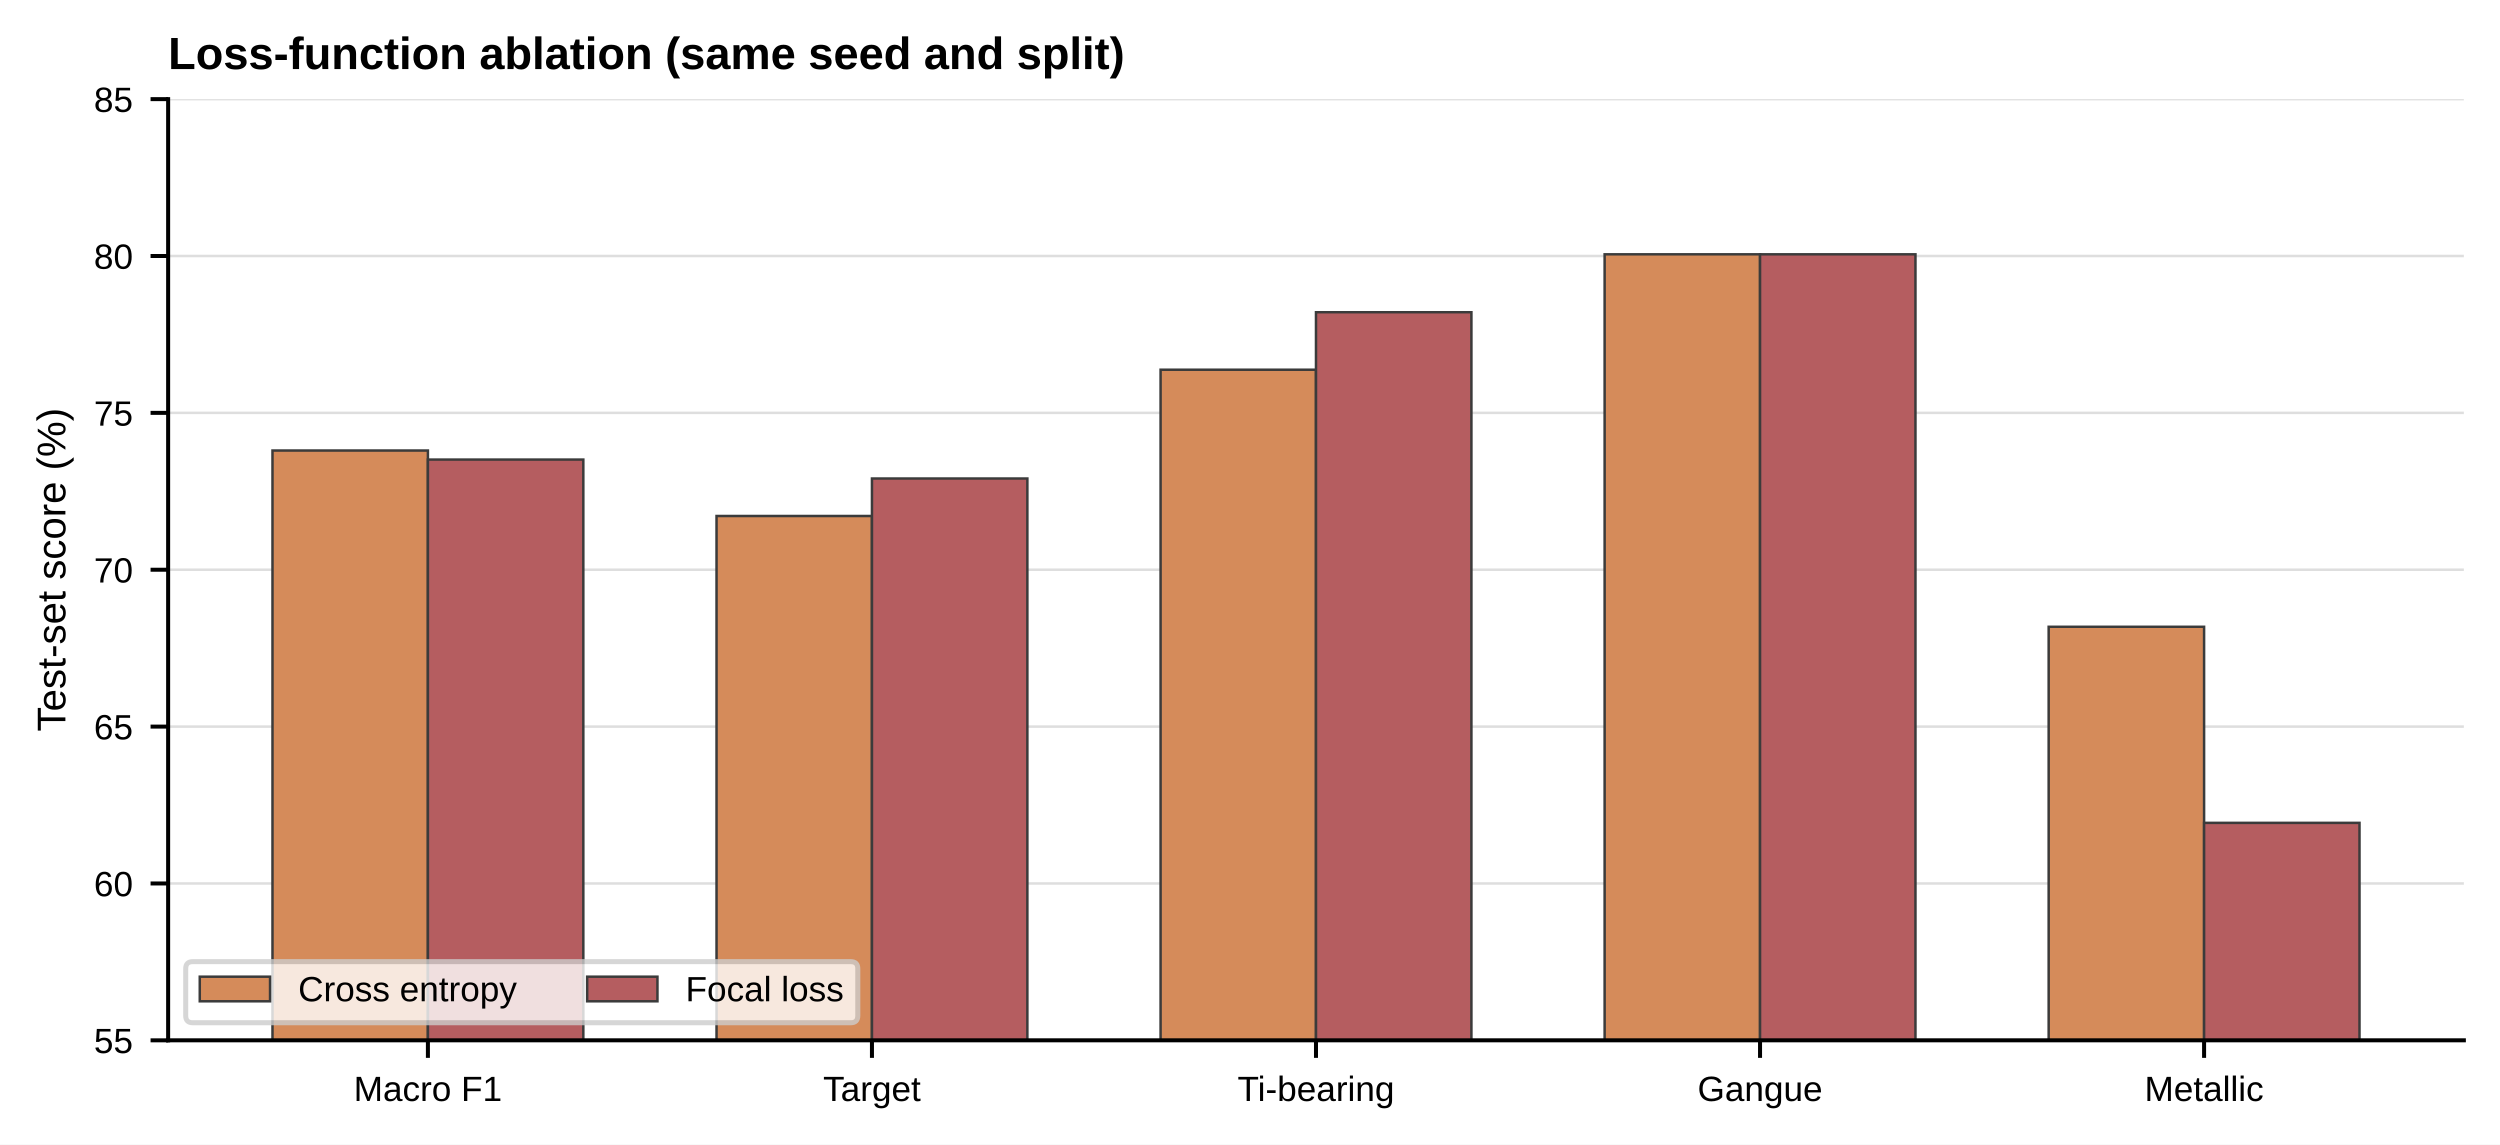
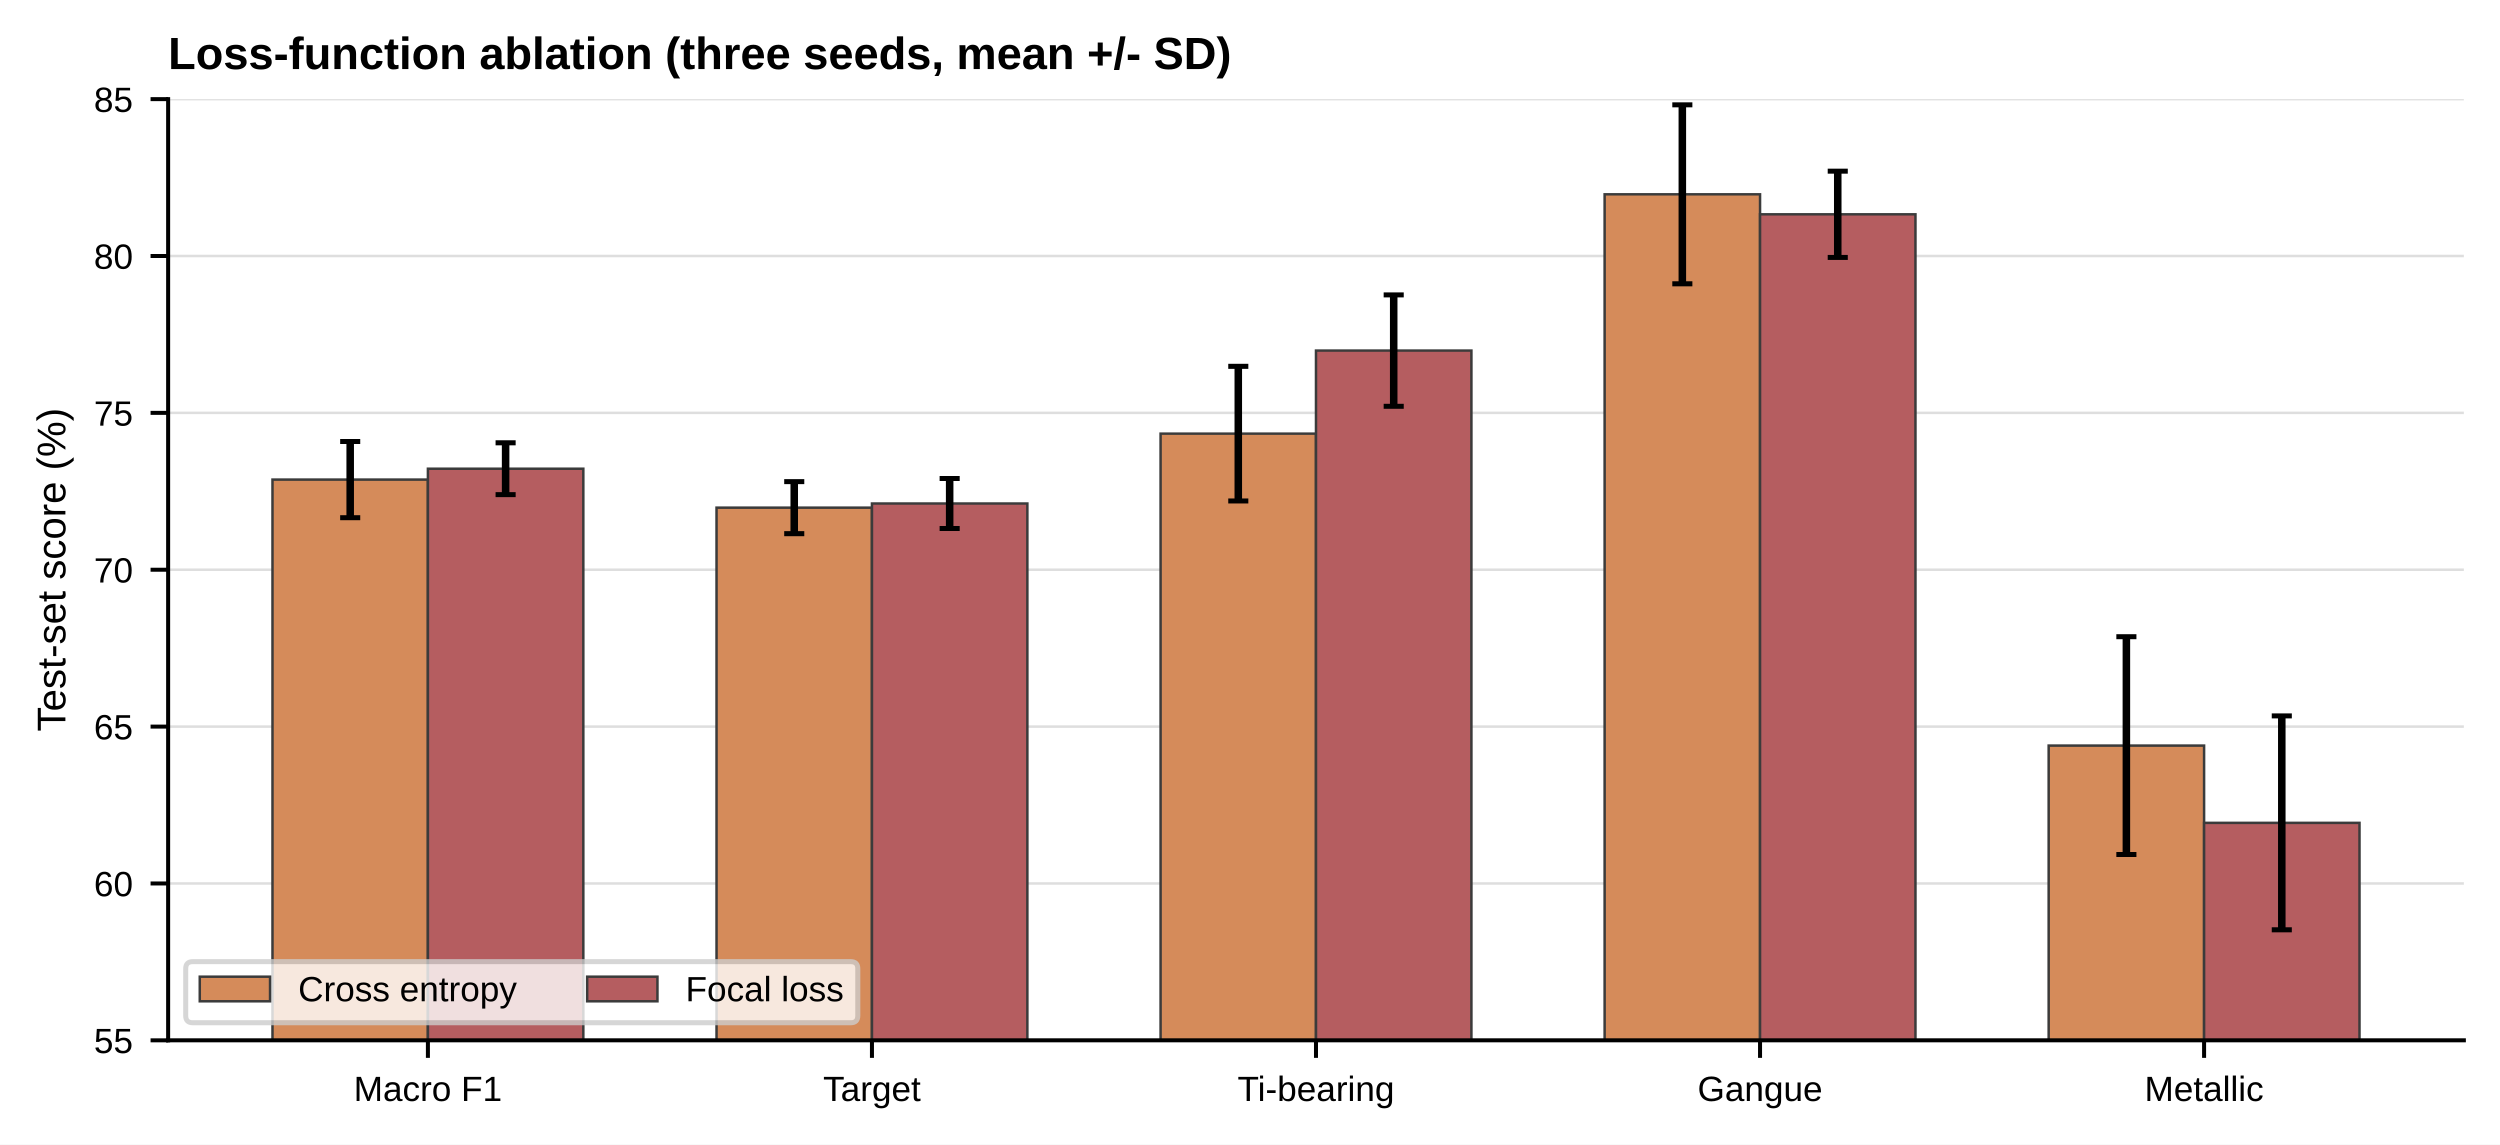
<svg xmlns="http://www.w3.org/2000/svg" xmlns:xlink="http://www.w3.org/1999/xlink" width="498pt" height="228pt" viewBox="0 0 498 228" version="1.1">
  <defs>
    <style type="text/css">*{stroke-linejoin: round; stroke-linecap: butt}</style>
  </defs>
  <g id="figure_1">
    <g id="patch_1">
      <path d="M 0 228  L 498 228  L 498 0  L 0 0  z " style="fill: #ffffff" />
    </g>
    <g id="axes_1">
      <g id="patch_2">
        <path d="M 33.493 207.23  L 490.8 207.23  L 490.8 19.752  L 33.493 19.752  z " style="fill: #ffffff" />
      </g>
      <g id="matplotlib.axis_1">
        <g id="xtick_1">
          <g id="line2d_1">
            <defs>
-               <path id="mb99903e031" d="M 0 0  L 0 3.5  " style="stroke: #000000; stroke-width: 0.8" />
+               <path id="me578544aa6" d="M 0 0  L 0 3.5  " style="stroke: #000000; stroke-width: 0.8" />
            </defs>
            <g>
-               <use xlink:href="#mb99903e031" x="85.239" y="207.23" style="stroke: #000000; stroke-width: 0.8" />
+               <use xlink:href="#me578544aa6" x="85.239" y="207.23" style="stroke: #000000; stroke-width: 0.8" />
            </g>
          </g>
          <g id="text_1">
            <text style="font-size: 7px; font-family: 'Arial', 'Helvetica', 'DejaVu Sans', sans-serif; text-anchor: middle" x="85.239" y="219.326" transform="rotate(-0 85.23877 219.3262)">Macro F1</text>
          </g>
        </g>
        <g id="xtick_2">
          <g id="line2d_2">
            <g>
-               <use xlink:href="#mb99903e031" x="173.693" y="207.23" style="stroke: #000000; stroke-width: 0.8" />
+               <use xlink:href="#me578544aa6" x="173.693" y="207.23" style="stroke: #000000; stroke-width: 0.8" />
            </g>
          </g>
          <g id="text_2">
            <text style="font-size: 7px; font-family: 'Arial', 'Helvetica', 'DejaVu Sans', sans-serif; text-anchor: middle" x="173.693" y="219.326" transform="rotate(-0 173.6926 219.3262)">Target</text>
          </g>
        </g>
        <g id="xtick_3">
          <g id="line2d_3">
            <g>
-               <use xlink:href="#mb99903e031" x="262.146" y="207.23" style="stroke: #000000; stroke-width: 0.8" />
+               <use xlink:href="#me578544aa6" x="262.146" y="207.23" style="stroke: #000000; stroke-width: 0.8" />
            </g>
          </g>
          <g id="text_3">
            <text style="font-size: 7px; font-family: 'Arial', 'Helvetica', 'DejaVu Sans', sans-serif; text-anchor: middle" x="262.146" y="219.326" transform="rotate(-0 262.1464 219.3262)">Ti-bearing</text>
          </g>
        </g>
        <g id="xtick_4">
          <g id="line2d_4">
            <g>
-               <use xlink:href="#mb99903e031" x="350.6" y="207.23" style="stroke: #000000; stroke-width: 0.8" />
+               <use xlink:href="#me578544aa6" x="350.6" y="207.23" style="stroke: #000000; stroke-width: 0.8" />
            </g>
          </g>
          <g id="text_4">
            <text style="font-size: 7px; font-family: 'Arial', 'Helvetica', 'DejaVu Sans', sans-serif; text-anchor: middle" x="350.6" y="219.326" transform="rotate(-0 350.6002 219.3262)">Gangue</text>
          </g>
        </g>
        <g id="xtick_5">
          <g id="line2d_5">
            <g>
-               <use xlink:href="#mb99903e031" x="439.054" y="207.23" style="stroke: #000000; stroke-width: 0.8" />
+               <use xlink:href="#me578544aa6" x="439.054" y="207.23" style="stroke: #000000; stroke-width: 0.8" />
            </g>
          </g>
          <g id="text_5">
            <text style="font-size: 7px; font-family: 'Arial', 'Helvetica', 'DejaVu Sans', sans-serif; text-anchor: middle" x="439.054" y="219.326" transform="rotate(-0 439.054 219.3262)">Metallic</text>
          </g>
        </g>
      </g>
      <g id="matplotlib.axis_2">
        <g id="ytick_1">
          <g id="line2d_6">
-             <path d="M 33.493 207.23  L 490.8 207.23  " clip-path="url(#p5de81e0df1)" style="fill: none; stroke: #dedede; stroke-width: 0.5; stroke-linecap: square" />
+             <path d="M 33.493 207.23  L 490.8 207.23  " clip-path="url(#p422d5e36d3)" style="fill: none; stroke: #dedede; stroke-width: 0.5; stroke-linecap: square" />
          </g>
          <g id="line2d_7">
            <defs>
-               <path id="m9bd246a886" d="M 0 0  L -3.5 0  " style="stroke: #000000; stroke-width: 0.8" />
+               <path id="m0195f1924c" d="M 0 0  L -3.5 0  " style="stroke: #000000; stroke-width: 0.8" />
            </defs>
            <g>
-               <use xlink:href="#m9bd246a886" x="33.493" y="207.23" style="stroke: #000000; stroke-width: 0.8" />
+               <use xlink:href="#m0195f1924c" x="33.493" y="207.23" style="stroke: #000000; stroke-width: 0.8" />
            </g>
          </g>
          <g id="text_6">
            <text style="font-size: 7px; font-family: 'Arial', 'Helvetica', 'DejaVu Sans', sans-serif; text-anchor: end" x="26.493" y="209.778" transform="rotate(-0 26.49328 209.7781)">55</text>
          </g>
        </g>
        <g id="ytick_2">
          <g id="line2d_8">
-             <path d="M 33.493 175.984  L 490.8 175.984  " clip-path="url(#p5de81e0df1)" style="fill: none; stroke: #dedede; stroke-width: 0.5; stroke-linecap: square" />
+             <path d="M 33.493 175.984  L 490.8 175.984  " clip-path="url(#p422d5e36d3)" style="fill: none; stroke: #dedede; stroke-width: 0.5; stroke-linecap: square" />
          </g>
          <g id="line2d_9">
            <g>
-               <use xlink:href="#m9bd246a886" x="33.493" y="175.984" style="stroke: #000000; stroke-width: 0.8" />
+               <use xlink:href="#m0195f1924c" x="33.493" y="175.984" style="stroke: #000000; stroke-width: 0.8" />
            </g>
          </g>
          <g id="text_7">
            <text style="font-size: 7px; font-family: 'Arial', 'Helvetica', 'DejaVu Sans', sans-serif; text-anchor: end" x="26.493" y="178.532" transform="rotate(-0 26.49328 178.5318)">60</text>
          </g>
        </g>
        <g id="ytick_3">
          <g id="line2d_10">
-             <path d="M 33.493 144.737  L 490.8 144.737  " clip-path="url(#p5de81e0df1)" style="fill: none; stroke: #dedede; stroke-width: 0.5; stroke-linecap: square" />
+             <path d="M 33.493 144.737  L 490.8 144.737  " clip-path="url(#p422d5e36d3)" style="fill: none; stroke: #dedede; stroke-width: 0.5; stroke-linecap: square" />
          </g>
          <g id="line2d_11">
            <g>
-               <use xlink:href="#m9bd246a886" x="33.493" y="144.737" style="stroke: #000000; stroke-width: 0.8" />
+               <use xlink:href="#m0195f1924c" x="33.493" y="144.737" style="stroke: #000000; stroke-width: 0.8" />
            </g>
          </g>
          <g id="text_8">
            <text style="font-size: 7px; font-family: 'Arial', 'Helvetica', 'DejaVu Sans', sans-serif; text-anchor: end" x="26.493" y="147.286" transform="rotate(-0 26.49328 147.2855)">65</text>
          </g>
        </g>
        <g id="ytick_4">
          <g id="line2d_12">
-             <path d="M 33.493 113.491  L 490.8 113.491  " clip-path="url(#p5de81e0df1)" style="fill: none; stroke: #dedede; stroke-width: 0.5; stroke-linecap: square" />
+             <path d="M 33.493 113.491  L 490.8 113.491  " clip-path="url(#p422d5e36d3)" style="fill: none; stroke: #dedede; stroke-width: 0.5; stroke-linecap: square" />
          </g>
          <g id="line2d_13">
            <g>
-               <use xlink:href="#m9bd246a886" x="33.493" y="113.491" style="stroke: #000000; stroke-width: 0.8" />
+               <use xlink:href="#m0195f1924c" x="33.493" y="113.491" style="stroke: #000000; stroke-width: 0.8" />
            </g>
          </g>
          <g id="text_9">
            <text style="font-size: 7px; font-family: 'Arial', 'Helvetica', 'DejaVu Sans', sans-serif; text-anchor: end" x="26.493" y="116.039" transform="rotate(-0 26.49328 116.0392)">70</text>
          </g>
        </g>
        <g id="ytick_5">
          <g id="line2d_14">
-             <path d="M 33.493 82.245  L 490.8 82.245  " clip-path="url(#p5de81e0df1)" style="fill: none; stroke: #dedede; stroke-width: 0.5; stroke-linecap: square" />
+             <path d="M 33.493 82.245  L 490.8 82.245  " clip-path="url(#p422d5e36d3)" style="fill: none; stroke: #dedede; stroke-width: 0.5; stroke-linecap: square" />
          </g>
          <g id="line2d_15">
            <g>
-               <use xlink:href="#m9bd246a886" x="33.493" y="82.245" style="stroke: #000000; stroke-width: 0.8" />
+               <use xlink:href="#m0195f1924c" x="33.493" y="82.245" style="stroke: #000000; stroke-width: 0.8" />
            </g>
          </g>
          <g id="text_10">
            <text style="font-size: 7px; font-family: 'Arial', 'Helvetica', 'DejaVu Sans', sans-serif; text-anchor: end" x="26.493" y="84.793" transform="rotate(-0 26.49328 84.79294)">75</text>
          </g>
        </g>
        <g id="ytick_6">
          <g id="line2d_16">
-             <path d="M 33.493 50.999  L 490.8 50.999  " clip-path="url(#p5de81e0df1)" style="fill: none; stroke: #dedede; stroke-width: 0.5; stroke-linecap: square" />
+             <path d="M 33.493 50.999  L 490.8 50.999  " clip-path="url(#p422d5e36d3)" style="fill: none; stroke: #dedede; stroke-width: 0.5; stroke-linecap: square" />
          </g>
          <g id="line2d_17">
            <g>
-               <use xlink:href="#m9bd246a886" x="33.493" y="50.999" style="stroke: #000000; stroke-width: 0.8" />
+               <use xlink:href="#m0195f1924c" x="33.493" y="50.999" style="stroke: #000000; stroke-width: 0.8" />
            </g>
          </g>
          <g id="text_11">
            <text style="font-size: 7px; font-family: 'Arial', 'Helvetica', 'DejaVu Sans', sans-serif; text-anchor: end" x="26.493" y="53.547" transform="rotate(-0 26.49328 53.54664)">80</text>
          </g>
        </g>
        <g id="ytick_7">
          <g id="line2d_18">
-             <path d="M 33.493 19.752  L 490.8 19.752  " clip-path="url(#p5de81e0df1)" style="fill: none; stroke: #dedede; stroke-width: 0.5; stroke-linecap: square" />
+             <path d="M 33.493 19.752  L 490.8 19.752  " clip-path="url(#p422d5e36d3)" style="fill: none; stroke: #dedede; stroke-width: 0.5; stroke-linecap: square" />
          </g>
          <g id="line2d_19">
            <g>
-               <use xlink:href="#m9bd246a886" x="33.493" y="19.752" style="stroke: #000000; stroke-width: 0.8" />
+               <use xlink:href="#m0195f1924c" x="33.493" y="19.752" style="stroke: #000000; stroke-width: 0.8" />
            </g>
          </g>
          <g id="text_12">
            <text style="font-size: 7px; font-family: 'Arial', 'Helvetica', 'DejaVu Sans', sans-serif; text-anchor: end" x="26.493" y="22.3" transform="rotate(-0 26.49328 22.30034)">85</text>
          </g>
        </g>
        <g id="text_13">
          <text style="font-size: 8px; font-family: 'Arial', 'Helvetica', 'DejaVu Sans', sans-serif; text-anchor: middle" x="13.024" y="113.491" transform="rotate(-90 13.02422 113.4911)">Test-set score (%)</text>
        </g>
      </g>
      <g id="patch_3">
-         <path d="M 54.28 550.939  L 85.239 550.939  L 85.239 89.745  L 54.28 89.745  z " clip-path="url(#p5de81e0df1)" style="fill: #d58b5a; stroke: #3b3b3b; stroke-width: 0.5; stroke-linejoin: miter" />
+         <path d="M 54.28 550.939  L 85.239 550.939  L 85.239 95.535  L 54.28 95.535  z " clip-path="url(#p422d5e36d3)" style="fill: #d58b5a; stroke: #3b3b3b; stroke-width: 0.5; stroke-linejoin: miter" />
      </g>
      <g id="patch_4">
-         <path d="M 142.734 550.939  L 173.693 550.939  L 173.693 102.785  L 142.734 102.785  z " clip-path="url(#p5de81e0df1)" style="fill: #d58b5a; stroke: #3b3b3b; stroke-width: 0.5; stroke-linejoin: miter" />
+         <path d="M 142.734 550.939  L 173.693 550.939  L 173.693 101.125  L 142.734 101.125  z " clip-path="url(#p422d5e36d3)" style="fill: #d58b5a; stroke: #3b3b3b; stroke-width: 0.5; stroke-linejoin: miter" />
      </g>
      <g id="patch_5">
-         <path d="M 231.188 550.939  L 262.146 550.939  L 262.146 73.654  L 231.188 73.654  z " clip-path="url(#p5de81e0df1)" style="fill: #d58b5a; stroke: #3b3b3b; stroke-width: 0.5; stroke-linejoin: miter" />
+         <path d="M 231.188 550.939  L 262.146 550.939  L 262.146 86.381  L 231.188 86.381  z " clip-path="url(#p422d5e36d3)" style="fill: #d58b5a; stroke: #3b3b3b; stroke-width: 0.5; stroke-linejoin: miter" />
      </g>
      <g id="patch_6">
-         <path d="M 319.641 550.939  L 350.6 550.939  L 350.6 50.657  L 319.641 50.657  z " clip-path="url(#p5de81e0df1)" style="fill: #d58b5a; stroke: #3b3b3b; stroke-width: 0.5; stroke-linejoin: miter" />
+         <path d="M 319.641 550.939  L 350.6 550.939  L 350.6 38.705  L 319.641 38.705  z " clip-path="url(#p422d5e36d3)" style="fill: #d58b5a; stroke: #3b3b3b; stroke-width: 0.5; stroke-linejoin: miter" />
      </g>
      <g id="patch_7">
-         <path d="M 408.095 550.939  L 439.054 550.939  L 439.054 124.853  L 408.095 124.853  z " clip-path="url(#p5de81e0df1)" style="fill: #d58b5a; stroke: #3b3b3b; stroke-width: 0.5; stroke-linejoin: miter" />
+         <path d="M 408.095 550.939  L 439.054 550.939  L 439.054 148.525  L 408.095 148.525  z " clip-path="url(#p422d5e36d3)" style="fill: #d58b5a; stroke: #3b3b3b; stroke-width: 0.5; stroke-linejoin: miter" />
      </g>
      <g id="patch_8">
-         <path d="M 85.239 550.939  L 116.198 550.939  L 116.198 91.548  L 85.239 91.548  z " clip-path="url(#p5de81e0df1)" style="fill: #b55d60; stroke: #3b3b3b; stroke-width: 0.5; stroke-linejoin: miter" />
+         <path d="M 85.239 550.939  L 116.198 550.939  L 116.198 93.369  L 85.239 93.369  z " clip-path="url(#p422d5e36d3)" style="fill: #b55d60; stroke: #3b3b3b; stroke-width: 0.5; stroke-linejoin: miter" />
      </g>
      <g id="patch_9">
-         <path d="M 173.693 550.939  L 204.651 550.939  L 204.651 95.316  L 173.693 95.316  z " clip-path="url(#p5de81e0df1)" style="fill: #b55d60; stroke: #3b3b3b; stroke-width: 0.5; stroke-linejoin: miter" />
+         <path d="M 173.693 550.939  L 204.651 550.939  L 204.651 100.295  L 173.693 100.295  z " clip-path="url(#p422d5e36d3)" style="fill: #b55d60; stroke: #3b3b3b; stroke-width: 0.5; stroke-linejoin: miter" />
      </g>
      <g id="patch_10">
-         <path d="M 262.146 550.939  L 293.105 550.939  L 293.105 62.199  L 262.146 62.199  z " clip-path="url(#p5de81e0df1)" style="fill: #b55d60; stroke: #3b3b3b; stroke-width: 0.5; stroke-linejoin: miter" />
+         <path d="M 262.146 550.939  L 293.105 550.939  L 293.105 69.835  L 262.146 69.835  z " clip-path="url(#p422d5e36d3)" style="fill: #b55d60; stroke: #3b3b3b; stroke-width: 0.5; stroke-linejoin: miter" />
      </g>
      <g id="patch_11">
-         <path d="M 350.6 550.939  L 381.559 550.939  L 381.559 50.657  L 350.6 50.657  z " clip-path="url(#p5de81e0df1)" style="fill: #b55d60; stroke: #3b3b3b; stroke-width: 0.5; stroke-linejoin: miter" />
+         <path d="M 350.6 550.939  L 381.559 550.939  L 381.559 42.689  L 350.6 42.689  z " clip-path="url(#p422d5e36d3)" style="fill: #b55d60; stroke: #3b3b3b; stroke-width: 0.5; stroke-linejoin: miter" />
      </g>
      <g id="patch_12">
-         <path d="M 439.054 550.939  L 470.013 550.939  L 470.013 163.911  L 439.054 163.911  z " clip-path="url(#p5de81e0df1)" style="fill: #b55d60; stroke: #3b3b3b; stroke-width: 0.5; stroke-linejoin: miter" />
+         <path d="M 439.054 550.939  L 470.013 550.939  L 470.013 163.911  L 439.054 163.911  z " clip-path="url(#p422d5e36d3)" style="fill: #b55d60; stroke: #3b3b3b; stroke-width: 0.5; stroke-linejoin: miter" />
+       </g>
+       <g id="LineCollection_1">
+         <path d="M 69.759 103.123  L 69.759 87.948  " clip-path="url(#p422d5e36d3)" style="fill: none; stroke: #000000; stroke-width: 1.5" />
+         <path d="M 158.213 106.308  L 158.213 95.943  " clip-path="url(#p422d5e36d3)" style="fill: none; stroke: #000000; stroke-width: 1.5" />
+         <path d="M 246.667 99.791  L 246.667 72.972  " clip-path="url(#p422d5e36d3)" style="fill: none; stroke: #000000; stroke-width: 1.5" />
+         <path d="M 335.121 56.531  L 335.121 20.879  " clip-path="url(#p422d5e36d3)" style="fill: none; stroke: #000000; stroke-width: 1.5" />
+         <path d="M 423.575 170.22  L 423.575 126.83  " clip-path="url(#p422d5e36d3)" style="fill: none; stroke: #000000; stroke-width: 1.5" />
+       </g>
+       <g id="line2d_20">
+         <defs>
+           <path id="ma2469a2366" d="M 2 0  L -2 -0  " style="stroke: #000000" />
+         </defs>
+         <g clip-path="url(#p422d5e36d3)">
+           <use xlink:href="#ma2469a2366" x="69.759" y="103.123" style="fill: #1f77b4; stroke: #000000" />
+           <use xlink:href="#ma2469a2366" x="158.213" y="106.308" style="fill: #1f77b4; stroke: #000000" />
+           <use xlink:href="#ma2469a2366" x="246.667" y="99.791" style="fill: #1f77b4; stroke: #000000" />
+           <use xlink:href="#ma2469a2366" x="335.121" y="56.531" style="fill: #1f77b4; stroke: #000000" />
+           <use xlink:href="#ma2469a2366" x="423.575" y="170.22" style="fill: #1f77b4; stroke: #000000" />
+         </g>
+       </g>
+       <g id="line2d_21">
+         <g clip-path="url(#p422d5e36d3)">
+           <use xlink:href="#ma2469a2366" x="69.759" y="87.948" style="fill: #1f77b4; stroke: #000000" />
+           <use xlink:href="#ma2469a2366" x="158.213" y="95.943" style="fill: #1f77b4; stroke: #000000" />
+           <use xlink:href="#ma2469a2366" x="246.667" y="72.972" style="fill: #1f77b4; stroke: #000000" />
+           <use xlink:href="#ma2469a2366" x="335.121" y="20.879" style="fill: #1f77b4; stroke: #000000" />
+           <use xlink:href="#ma2469a2366" x="423.575" y="126.83" style="fill: #1f77b4; stroke: #000000" />
+         </g>
+       </g>
+       <g id="LineCollection_2">
+         <path d="M 100.718 98.533  L 100.718 88.205  " clip-path="url(#p422d5e36d3)" style="fill: none; stroke: #000000; stroke-width: 1.5" />
+         <path d="M 189.172 105.275  L 189.172 95.316  " clip-path="url(#p422d5e36d3)" style="fill: none; stroke: #000000; stroke-width: 1.5" />
+         <path d="M 277.626 80.931  L 277.626 58.74  " clip-path="url(#p422d5e36d3)" style="fill: none; stroke: #000000; stroke-width: 1.5" />
+         <path d="M 366.08 51.283  L 366.08 34.095  " clip-path="url(#p422d5e36d3)" style="fill: none; stroke: #000000; stroke-width: 1.5" />
+         <path d="M 454.533 185.216  L 454.533 142.607  " clip-path="url(#p422d5e36d3)" style="fill: none; stroke: #000000; stroke-width: 1.5" />
+       </g>
+       <g id="line2d_22">
+         <g clip-path="url(#p422d5e36d3)">
+           <use xlink:href="#ma2469a2366" x="100.718" y="98.533" style="fill: #1f77b4; stroke: #000000" />
+           <use xlink:href="#ma2469a2366" x="189.172" y="105.275" style="fill: #1f77b4; stroke: #000000" />
+           <use xlink:href="#ma2469a2366" x="277.626" y="80.931" style="fill: #1f77b4; stroke: #000000" />
+           <use xlink:href="#ma2469a2366" x="366.08" y="51.283" style="fill: #1f77b4; stroke: #000000" />
+           <use xlink:href="#ma2469a2366" x="454.533" y="185.216" style="fill: #1f77b4; stroke: #000000" />
+         </g>
+       </g>
+       <g id="line2d_23">
+         <g clip-path="url(#p422d5e36d3)">
+           <use xlink:href="#ma2469a2366" x="100.718" y="88.205" style="fill: #1f77b4; stroke: #000000" />
+           <use xlink:href="#ma2469a2366" x="189.172" y="95.316" style="fill: #1f77b4; stroke: #000000" />
+           <use xlink:href="#ma2469a2366" x="277.626" y="58.74" style="fill: #1f77b4; stroke: #000000" />
+           <use xlink:href="#ma2469a2366" x="366.08" y="34.095" style="fill: #1f77b4; stroke: #000000" />
+           <use xlink:href="#ma2469a2366" x="454.533" y="142.607" style="fill: #1f77b4; stroke: #000000" />
+         </g>
      </g>
      <g id="patch_13">
        <path d="M 33.493 207.23  L 33.493 19.752  " style="fill: none; stroke: #000000; stroke-width: 0.8; stroke-linejoin: miter; stroke-linecap: square" />
      </g>
      <g id="patch_14">
        <path d="M 33.493 207.23  L 490.8 207.23  " style="fill: none; stroke: #000000; stroke-width: 0.8; stroke-linejoin: miter; stroke-linecap: square" />
      </g>
      <g id="text_14">
-         <text style="font-weight: 700; font-size: 9px; font-family: 'Arial', 'Helvetica', 'DejaVu Sans', sans-serif; text-anchor: start" x="33.493" y="13.752" transform="rotate(-0 33.49328 13.75225)">Loss-function ablation (same seed and split)</text>
+         <text style="font-weight: 700; font-size: 9px; font-family: 'Arial', 'Helvetica', 'DejaVu Sans', sans-serif; text-anchor: start" x="33.493" y="13.752" transform="rotate(-0 33.49328 13.75225)">Loss-function ablation (three seeds, mean +/- SD)</text>
      </g>
      <g id="legend_1">
        <g id="patch_15">
          <path d="M 38.393 203.73  L 169.472 203.73  Q 170.872 203.73 170.872 202.33  L 170.872 192.961  Q 170.872 191.561 169.472 191.561  L 38.393 191.561  Q 36.993 191.561 36.993 192.961  L 36.993 202.33  Q 36.993 203.73 38.393 203.73  z " style="fill: #ffffff; opacity: 0.8; stroke: #cccccc; stroke-linejoin: miter" />
        </g>
        <g id="patch_16">
          <path d="M 39.793 199.457  L 53.793 199.457  L 53.793 194.557  L 39.793 194.557  z " style="fill: #d58b5a; stroke: #3b3b3b; stroke-width: 0.5; stroke-linejoin: miter" />
        </g>
        <g id="text_15">
          <text style="font-size: 7px; font-family: 'Arial', 'Helvetica', 'DejaVu Sans', sans-serif; text-anchor: start" x="59.393" y="199.457" transform="rotate(-0 59.39328 199.4568)">Cross entropy</text>
        </g>
        <g id="patch_17">
          <path d="M 116.963 199.457  L 130.963 199.457  L 130.963 194.557  L 116.963 194.557  z " style="fill: #b55d60; stroke: #3b3b3b; stroke-width: 0.5; stroke-linejoin: miter" />
        </g>
        <g id="text_16">
          <text style="font-size: 7px; font-family: 'Arial', 'Helvetica', 'DejaVu Sans', sans-serif; text-anchor: start" x="136.563" y="199.457" transform="rotate(-0 136.5628 199.4568)">Focal loss</text>
        </g>
      </g>
    </g>
  </g>
  <defs>
-     <clipPath id="p5de81e0df1">
+     <clipPath id="p422d5e36d3">
      <rect x="33.493" y="19.752" width="457.306" height="187.478" />
    </clipPath>
  </defs>
</svg>
